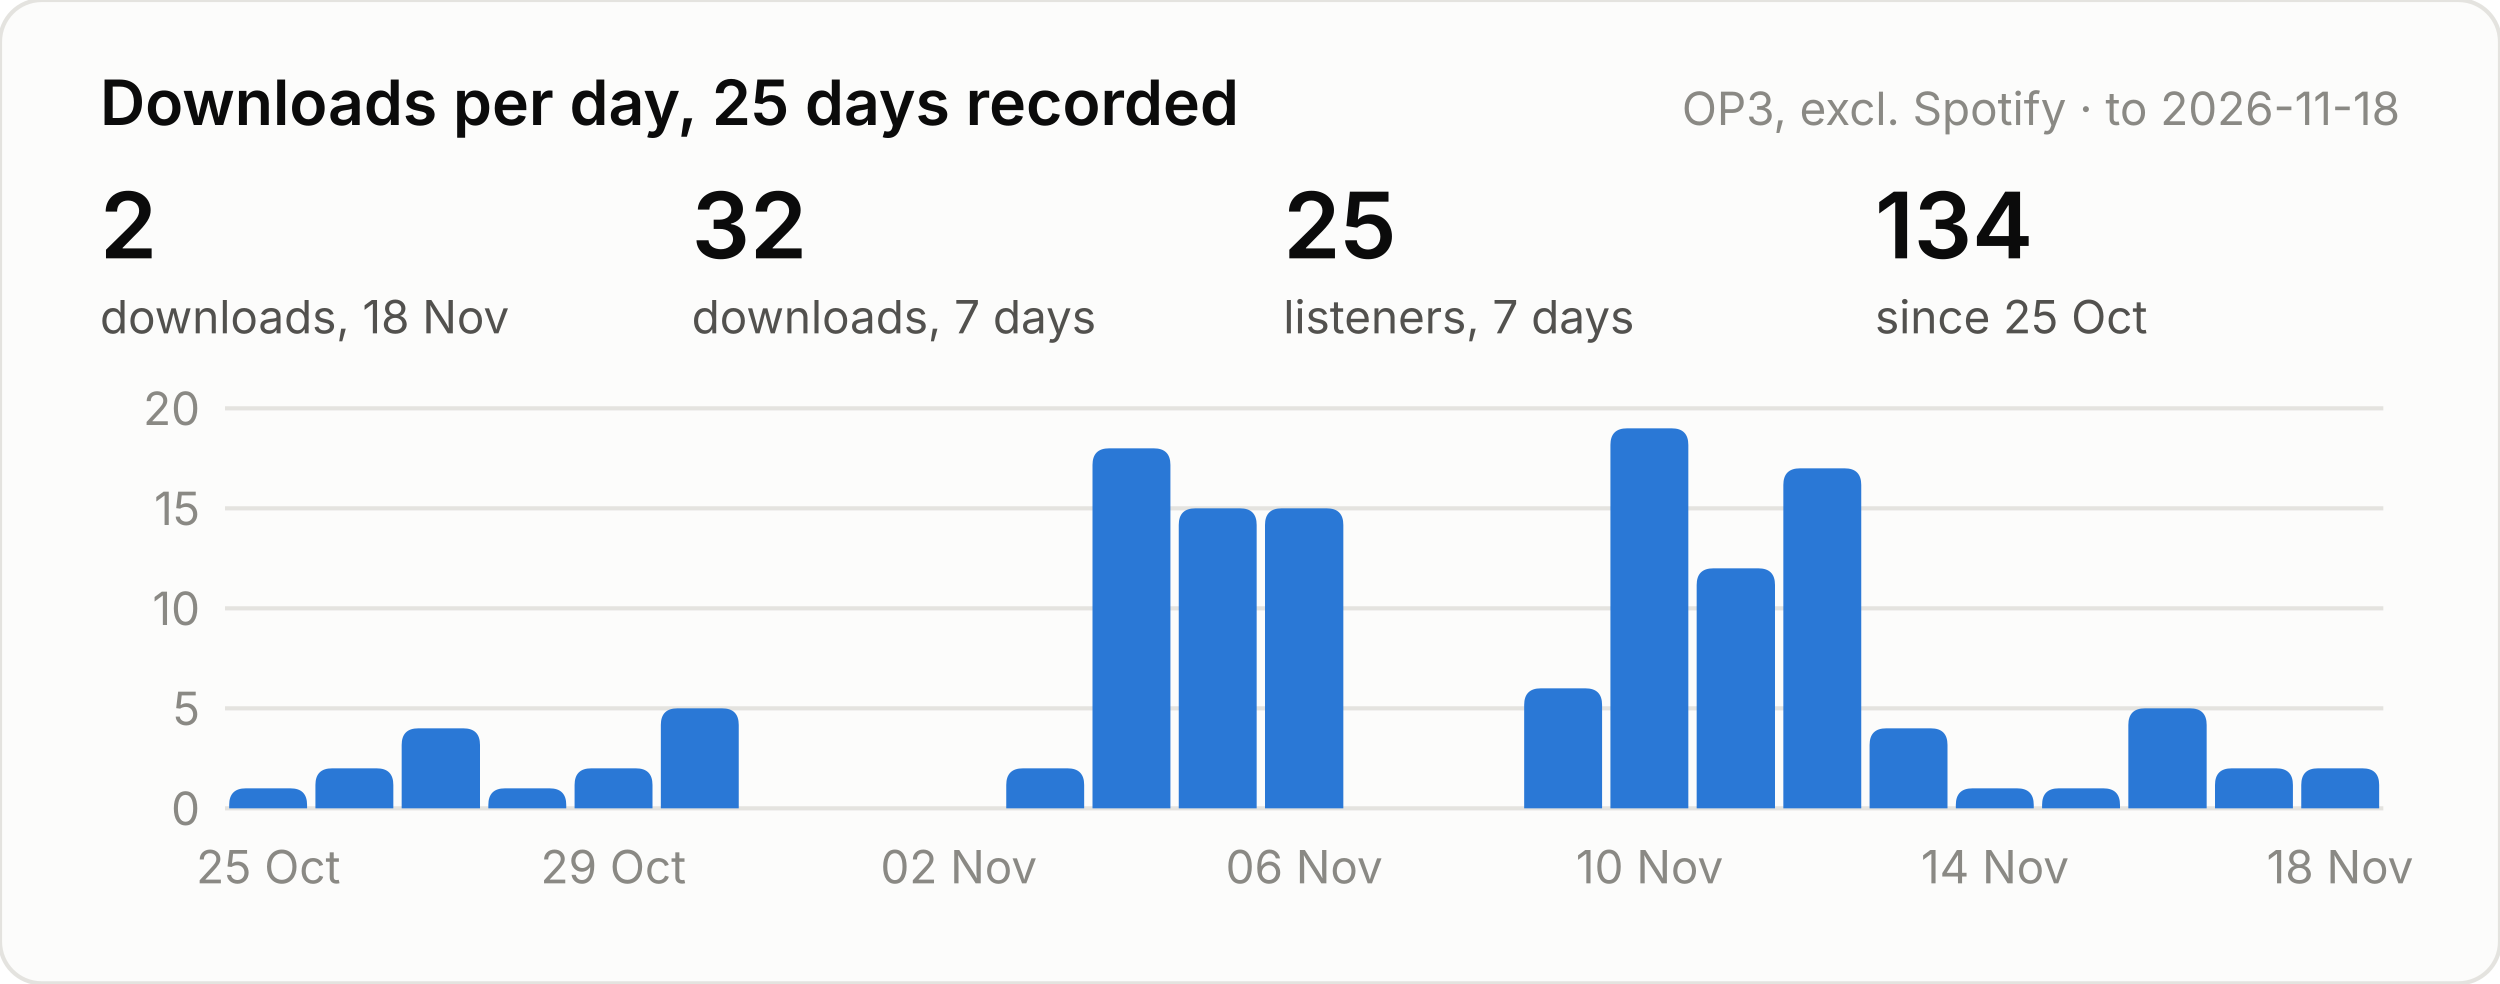
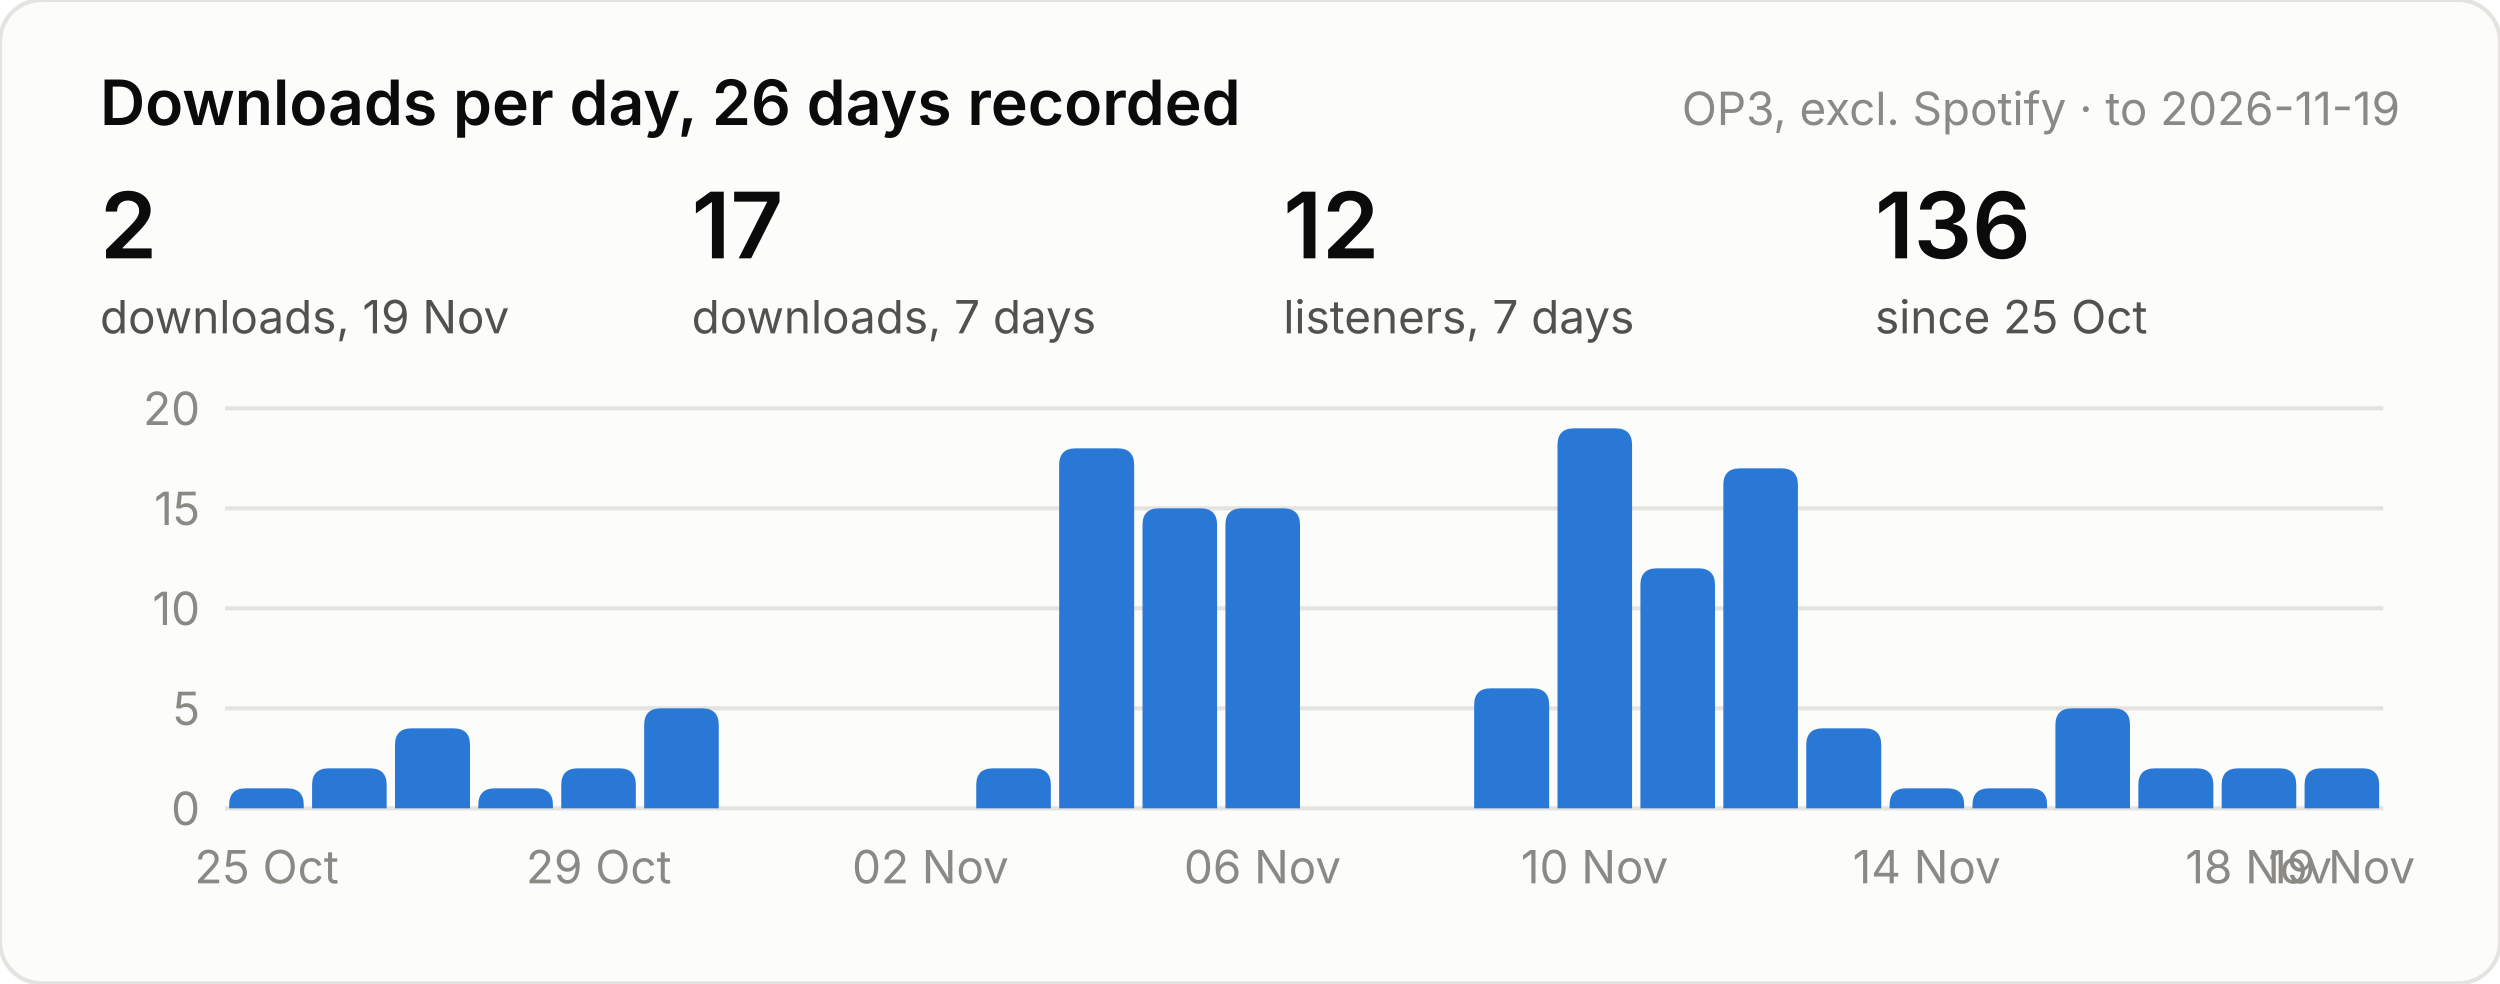
- <svg xmlns="http://www.w3.org/2000/svg" viewBox="0 0 600 236" width="600" height="236" role="img" aria-label="Podcast downloads: 32 in the last 7 days">
+ <svg xmlns="http://www.w3.org/2000/svg" viewBox="0 0 600 236" width="600" height="236" role="img" aria-label="Podcast downloads: 17 in the last 7 days">
  <style>text { font-family:system-ui,-apple-system,'Segoe UI',sans-serif; fill:#8a8984; font-size:11px; }
.h { fill:#0b0b0b; font-size:15px; font-weight:600; } .v { fill:#0b0b0b; font-size:22px; font-weight:600; }
.k { fill:#52514e; font-size:11px; } .grid { stroke:#e4e3df; } .bar { fill:#2a78d6; } .bar.today { opacity:.5; }
.gap { stroke:#8a8984; stroke-dasharray:2 2; } .hit { fill:none; }</style>
  <rect width="600" height="236" rx="10" fill="#fcfcfb" stroke="#e4e3df" />
-   <text x="24" y="30" class="h">Downloads per day, 25 days recorded</text>
-   <text x="576" y="30" text-anchor="end">OP3, excl. Spotify · to 2026-11-18</text>
+   <text x="24" y="30" class="h">Downloads per day, 26 days recorded</text>
+   <text x="576" y="30" text-anchor="end">OP3, excl. Spotify · to 2026-11-19</text>
  <text x="24" y="62" class="v">2</text>
-   <text x="24" y="80" class="k">downloads, 18 Nov</text>
-   <text x="166" y="62" class="v">32</text>
+   <text x="24" y="80" class="k">downloads, 19 Nov</text>
+   <text x="166" y="62" class="v">17</text>
  <text x="166" y="80" class="k">downloads, 7 days</text>
-   <text x="308" y="62" class="v">25</text>
+   <text x="308" y="62" class="v">12</text>
  <text x="308" y="80" class="k">listeners, 7 days</text>
-   <text x="450" y="62" class="v">134</text>
+   <text x="450" y="62" class="v">136</text>
  <text x="450" y="80" class="k">since 25 Oct</text>
-   <svg x="20" y="88" width="560" height="130" viewBox="0 0 560 130" role="img" aria-label="Downloads per day, 25 days">
+   <svg x="20" y="88" width="560" height="130" viewBox="0 0 560 130" role="img" aria-label="Downloads per day, 26 days">
    <line class="grid" x1="34" x2="552" y1="106.0" y2="106.0" />
    <text x="28" y="110.0" text-anchor="end">0</text>
    <line class="grid" x1="34" x2="552" y1="82.0" y2="82.0" />
    <text x="28" y="86.0" text-anchor="end">5</text>
    <line class="grid" x1="34" x2="552" y1="58.0" y2="58.0" />
    <text x="28" y="62.0" text-anchor="end">10</text>
    <line class="grid" x1="34" x2="552" y1="34.0" y2="34.0" />
    <text x="28" y="38.0" text-anchor="end">15</text>
    <line class="grid" x1="34" x2="552" y1="10.0" y2="10.0" />
    <text x="28" y="14.0" text-anchor="end">20</text>
    <g class="col">
-       <rect class="hit" x="34.0" y="10" width="20.7" height="96" />
-       <path class="bar" d="M35.0,106.0V105.2Q35.0,101.2 39.0,101.2H49.7Q53.7,101.2 53.7,105.2V106.0Z" />
+       <rect class="hit" x="34.0" y="10" width="19.9" height="96" />
+       <path class="bar" d="M35.0,106.0V105.2Q35.0,101.2 39.0,101.2H48.9Q52.9,101.2 52.9,105.2V106.0Z" />
    </g>
-     <text x="44.4" y="124" text-anchor="middle">25 Oct</text>
+     <text x="44.0" y="124" text-anchor="middle">25 Oct</text>
    <g class="col">
-       <rect class="hit" x="54.7" y="10" width="20.7" height="96" />
-       <path class="bar" d="M55.7,106.0V100.4Q55.7,96.4 59.7,96.4H70.4Q74.4,96.4 74.4,100.4V106.0Z" />
+       <rect class="hit" x="53.9" y="10" width="19.9" height="96" />
+       <path class="bar" d="M54.9,106.0V100.4Q54.9,96.4 58.9,96.4H68.8Q72.8,96.4 72.8,100.4V106.0Z" />
    </g>
    <g class="col">
-       <rect class="hit" x="75.4" y="10" width="20.7" height="96" />
-       <path class="bar" d="M76.4,106.0V90.8Q76.4,86.8 80.4,86.8H91.2Q95.2,86.8 95.2,90.8V106.0Z" />
+       <rect class="hit" x="73.8" y="10" width="19.9" height="96" />
+       <path class="bar" d="M74.8,106.0V90.8Q74.8,86.8 78.8,86.8H88.8Q92.8,86.8 92.8,90.8V106.0Z" />
    </g>
    <g class="col">
-       <rect class="hit" x="96.2" y="10" width="20.7" height="96" />
-       <path class="bar" d="M97.2,106.0V105.2Q97.2,101.2 101.2,101.2H111.9Q115.9,101.2 115.9,105.2V106.0Z" />
+       <rect class="hit" x="93.8" y="10" width="19.9" height="96" />
+       <path class="bar" d="M94.8,106.0V105.2Q94.8,101.2 98.8,101.2H108.7Q112.7,101.2 112.7,105.2V106.0Z" />
    </g>
    <g class="col">
-       <rect class="hit" x="116.9" y="10" width="20.7" height="96" />
-       <path class="bar" d="M117.9,106.0V100.4Q117.9,96.4 121.9,96.4H132.6Q136.6,96.4 136.6,100.4V106.0Z" />
+       <rect class="hit" x="113.7" y="10" width="19.9" height="96" />
+       <path class="bar" d="M114.7,106.0V100.4Q114.7,96.4 118.7,96.4H128.6Q132.6,96.4 132.6,100.4V106.0Z" />
    </g>
-     <text x="127.2" y="124" text-anchor="middle">29 Oct</text>
+     <text x="123.7" y="124" text-anchor="middle">29 Oct</text>
    <g class="col">
-       <rect class="hit" x="137.6" y="10" width="20.7" height="96" />
-       <path class="bar" d="M138.6,106.0V86.0Q138.6,82.0 142.6,82.0H153.3Q157.3,82.0 157.3,86.0V106.0Z" />
+       <rect class="hit" x="133.6" y="10" width="19.9" height="96" />
+       <path class="bar" d="M134.6,106.0V86.0Q134.6,82.0 138.6,82.0H148.5Q152.5,82.0 152.5,86.0V106.0Z" />
    </g>
    <g class="col">
-       <rect class="hit" x="158.3" y="10" width="20.7" height="96" />
+       <rect class="hit" x="153.5" y="10" width="19.9" height="96" />
    </g>
    <g class="col">
-       <rect class="hit" x="179.0" y="10" width="20.7" height="96" />
+       <rect class="hit" x="173.5" y="10" width="19.9" height="96" />
    </g>
    <g class="col">
-       <rect class="hit" x="199.8" y="10" width="20.7" height="96" />
+       <rect class="hit" x="193.4" y="10" width="19.9" height="96" />
    </g>
-     <text x="210.1" y="124" text-anchor="middle">02 Nov</text>
+     <text x="203.3" y="124" text-anchor="middle">02 Nov</text>
    <g class="col">
-       <rect class="hit" x="220.5" y="10" width="20.7" height="96" />
-       <path class="bar" d="M221.5,106.0V100.4Q221.5,96.4 225.5,96.4H236.2Q240.2,96.4 240.2,100.4V106.0Z" />
+       <rect class="hit" x="213.3" y="10" width="19.9" height="96" />
+       <path class="bar" d="M214.3,106.0V100.4Q214.3,96.4 218.3,96.4H228.2Q232.2,96.4 232.2,100.4V106.0Z" />
    </g>
    <g class="col">
-       <rect class="hit" x="241.2" y="10" width="20.7" height="96" />
-       <path class="bar" d="M242.2,106.0V23.6Q242.2,19.6 246.2,19.6H256.9Q260.9,19.6 260.9,23.6V106.0Z" />
+       <rect class="hit" x="233.2" y="10" width="19.9" height="96" />
+       <path class="bar" d="M234.2,106.0V23.6Q234.2,19.6 238.2,19.6H248.2Q252.2,19.6 252.2,23.6V106.0Z" />
    </g>
    <g class="col">
-       <rect class="hit" x="261.9" y="10" width="20.7" height="96" />
-       <path class="bar" d="M262.9,106.0V38.0Q262.9,34.0 266.9,34.0H277.6Q281.6,34.0 281.6,38.0V106.0Z" />
+       <rect class="hit" x="253.2" y="10" width="19.9" height="96" />
+       <path class="bar" d="M254.2,106.0V38.0Q254.2,34.0 258.2,34.0H268.1Q272.1,34.0 272.1,38.0V106.0Z" />
    </g>
    <g class="col">
-       <rect class="hit" x="282.6" y="10" width="20.7" height="96" />
-       <path class="bar" d="M283.6,106.0V38.0Q283.6,34.0 287.6,34.0H298.4Q302.4,34.0 302.4,38.0V106.0Z" />
+       <rect class="hit" x="273.1" y="10" width="19.9" height="96" />
+       <path class="bar" d="M274.1,106.0V38.0Q274.1,34.0 278.1,34.0H288.0Q292.0,34.0 292.0,38.0V106.0Z" />
    </g>
-     <text x="293.0" y="124" text-anchor="middle">06 Nov</text>
+     <text x="283.0" y="124" text-anchor="middle">06 Nov</text>
    <g class="col">
-       <rect class="hit" x="303.4" y="10" width="20.7" height="96" />
+       <rect class="hit" x="293.0" y="10" width="19.9" height="96" />
    </g>
    <g class="col">
-       <rect class="hit" x="324.1" y="10" width="20.7" height="96" />
+       <rect class="hit" x="312.9" y="10" width="19.9" height="96" />
    </g>
    <g class="col">
-       <rect class="hit" x="344.8" y="10" width="20.7" height="96" />
-       <path class="bar" d="M345.8,106.0V81.2Q345.8,77.2 349.8,77.2H360.5Q364.5,77.2 364.5,81.2V106.0Z" />
+       <rect class="hit" x="332.8" y="10" width="19.9" height="96" />
+       <path class="bar" d="M333.8,106.0V81.2Q333.8,77.2 337.8,77.2H347.8Q351.8,77.2 351.8,81.2V106.0Z" />
    </g>
    <g class="col">
-       <rect class="hit" x="365.5" y="10" width="20.7" height="96" />
-       <path class="bar" d="M366.5,106.0V18.8Q366.5,14.8 370.5,14.8H381.2Q385.2,14.8 385.2,18.8V106.0Z" />
+       <rect class="hit" x="352.8" y="10" width="19.9" height="96" />
+       <path class="bar" d="M353.8,106.0V18.8Q353.8,14.8 357.8,14.8H367.7Q371.7,14.8 371.7,18.8V106.0Z" />
    </g>
-     <text x="375.9" y="124" text-anchor="middle">10 Nov</text>
+     <text x="362.7" y="124" text-anchor="middle">10 Nov</text>
    <g class="col">
-       <rect class="hit" x="386.2" y="10" width="20.7" height="96" />
-       <path class="bar" d="M387.2,106.0V52.4Q387.2,48.4 391.2,48.4H402.0Q406.0,48.4 406.0,52.4V106.0Z" />
+       <rect class="hit" x="372.7" y="10" width="19.9" height="96" />
+       <path class="bar" d="M373.7,106.0V52.4Q373.7,48.4 377.7,48.4H387.6Q391.6,48.4 391.6,52.4V106.0Z" />
    </g>
    <g class="col">
-       <rect class="hit" x="407.0" y="10" width="20.7" height="96" />
-       <path class="bar" d="M408.0,106.0V28.4Q408.0,24.4 412.0,24.4H422.7Q426.7,24.4 426.7,28.4V106.0Z" />
+       <rect class="hit" x="392.6" y="10" width="19.9" height="96" />
+       <path class="bar" d="M393.6,106.0V28.4Q393.6,24.4 397.6,24.4H407.5Q411.5,24.4 411.5,28.4V106.0Z" />
    </g>
    <g class="col">
-       <rect class="hit" x="427.7" y="10" width="20.7" height="96" />
-       <path class="bar" d="M428.7,106.0V90.8Q428.7,86.8 432.7,86.8H443.4Q447.4,86.8 447.4,90.8V106.0Z" />
+       <rect class="hit" x="412.5" y="10" width="19.9" height="96" />
+       <path class="bar" d="M413.5,106.0V90.8Q413.5,86.8 417.5,86.8H427.5Q431.5,86.8 431.5,90.8V106.0Z" />
    </g>
    <g class="col">
-       <rect class="hit" x="448.4" y="10" width="20.7" height="96" />
-       <path class="bar" d="M449.4,106.0V105.2Q449.4,101.2 453.4,101.2H464.1Q468.1,101.2 468.1,105.2V106.0Z" />
+       <rect class="hit" x="432.5" y="10" width="19.9" height="96" />
+       <path class="bar" d="M433.5,106.0V105.2Q433.5,101.2 437.5,101.2H447.4Q451.4,101.2 451.4,105.2V106.0Z" />
    </g>
-     <text x="458.8" y="124" text-anchor="middle">14 Nov</text>
+     <text x="442.4" y="124" text-anchor="middle">14 Nov</text>
    <g class="col">
-       <rect class="hit" x="469.1" y="10" width="20.7" height="96" />
-       <path class="bar" d="M470.1,106.0V105.2Q470.1,101.2 474.1,101.2H484.8Q488.8,101.2 488.8,105.2V106.0Z" />
+       <rect class="hit" x="452.4" y="10" width="19.9" height="96" />
+       <path class="bar" d="M453.4,106.0V105.2Q453.4,101.2 457.4,101.2H467.3Q471.3,101.2 471.3,105.2V106.0Z" />
    </g>
    <g class="col">
-       <rect class="hit" x="489.8" y="10" width="20.7" height="96" />
-       <path class="bar" d="M490.8,106.0V86.0Q490.8,82.0 494.8,82.0H505.6Q509.6,82.0 509.6,86.0V106.0Z" />
+       <rect class="hit" x="472.3" y="10" width="19.9" height="96" />
+       <path class="bar" d="M473.3,106.0V86.0Q473.3,82.0 477.3,82.0H487.2Q491.2,82.0 491.2,86.0V106.0Z" />
    </g>
    <g class="col">
-       <rect class="hit" x="510.6" y="10" width="20.7" height="96" />
-       <path class="bar" d="M511.6,106.0V100.4Q511.6,96.4 515.6,96.4H526.3Q530.3,96.4 530.3,100.4V106.0Z" />
+       <rect class="hit" x="492.2" y="10" width="19.9" height="96" />
+       <path class="bar" d="M493.2,106.0V100.4Q493.2,96.4 497.2,96.4H507.2Q511.2,96.4 511.2,100.4V106.0Z" />
    </g>
    <g class="col">
-       <rect class="hit" x="531.3" y="10" width="20.7" height="96" />
-       <path class="bar" d="M532.3,106.0V100.4Q532.3,96.4 536.3,96.4H547.0Q551.0,96.4 551.0,100.4V106.0Z" />
+       <rect class="hit" x="512.2" y="10" width="19.9" height="96" />
+       <path class="bar" d="M513.2,106.0V100.4Q513.2,96.4 517.2,96.4H527.1Q531.1,96.4 531.1,100.4V106.0Z" />
    </g>
-     <text x="541.6" y="124" text-anchor="middle">18 Nov</text>
+     <text x="522.1" y="124" text-anchor="middle">18 Nov</text>
+     <g class="col">
+       <rect class="hit" x="532.1" y="10" width="19.9" height="96" />
+       <path class="bar" d="M533.1,106.0V100.4Q533.1,96.4 537.1,96.4H547.0Q551.0,96.4 551.0,100.4V106.0Z" />
+     </g>
+     <text x="542.0" y="124" text-anchor="middle">19 Nov</text>
  </svg>
</svg>
